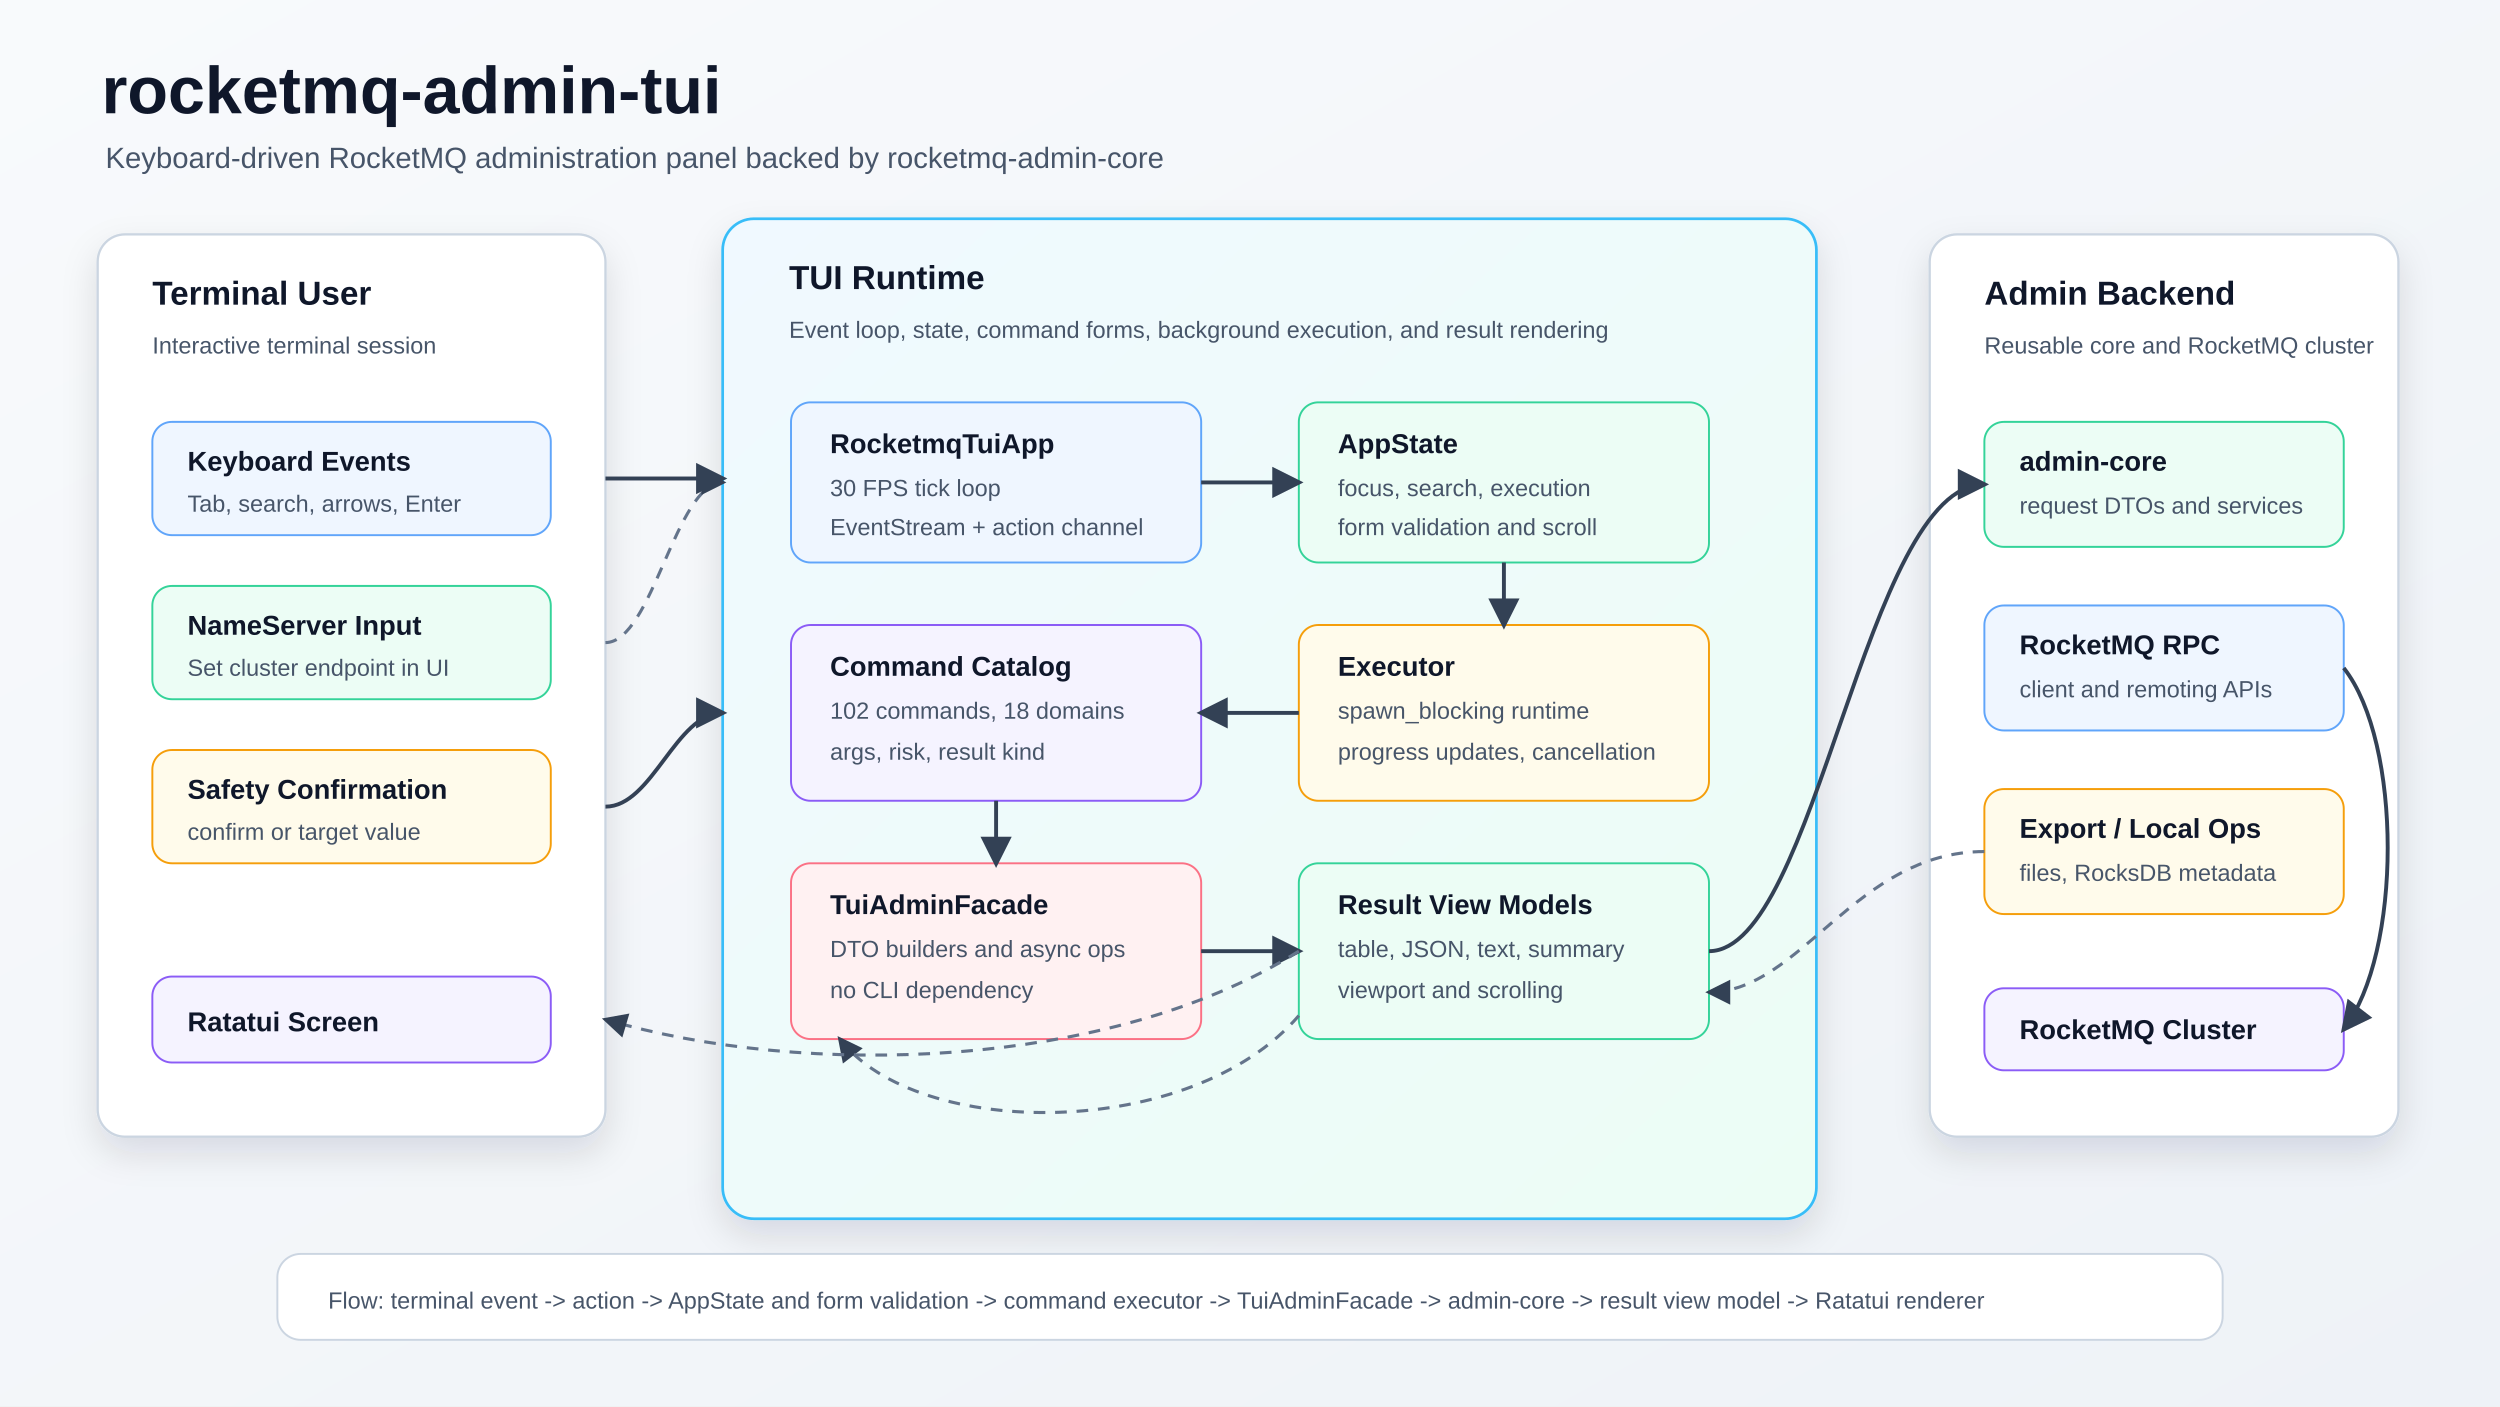
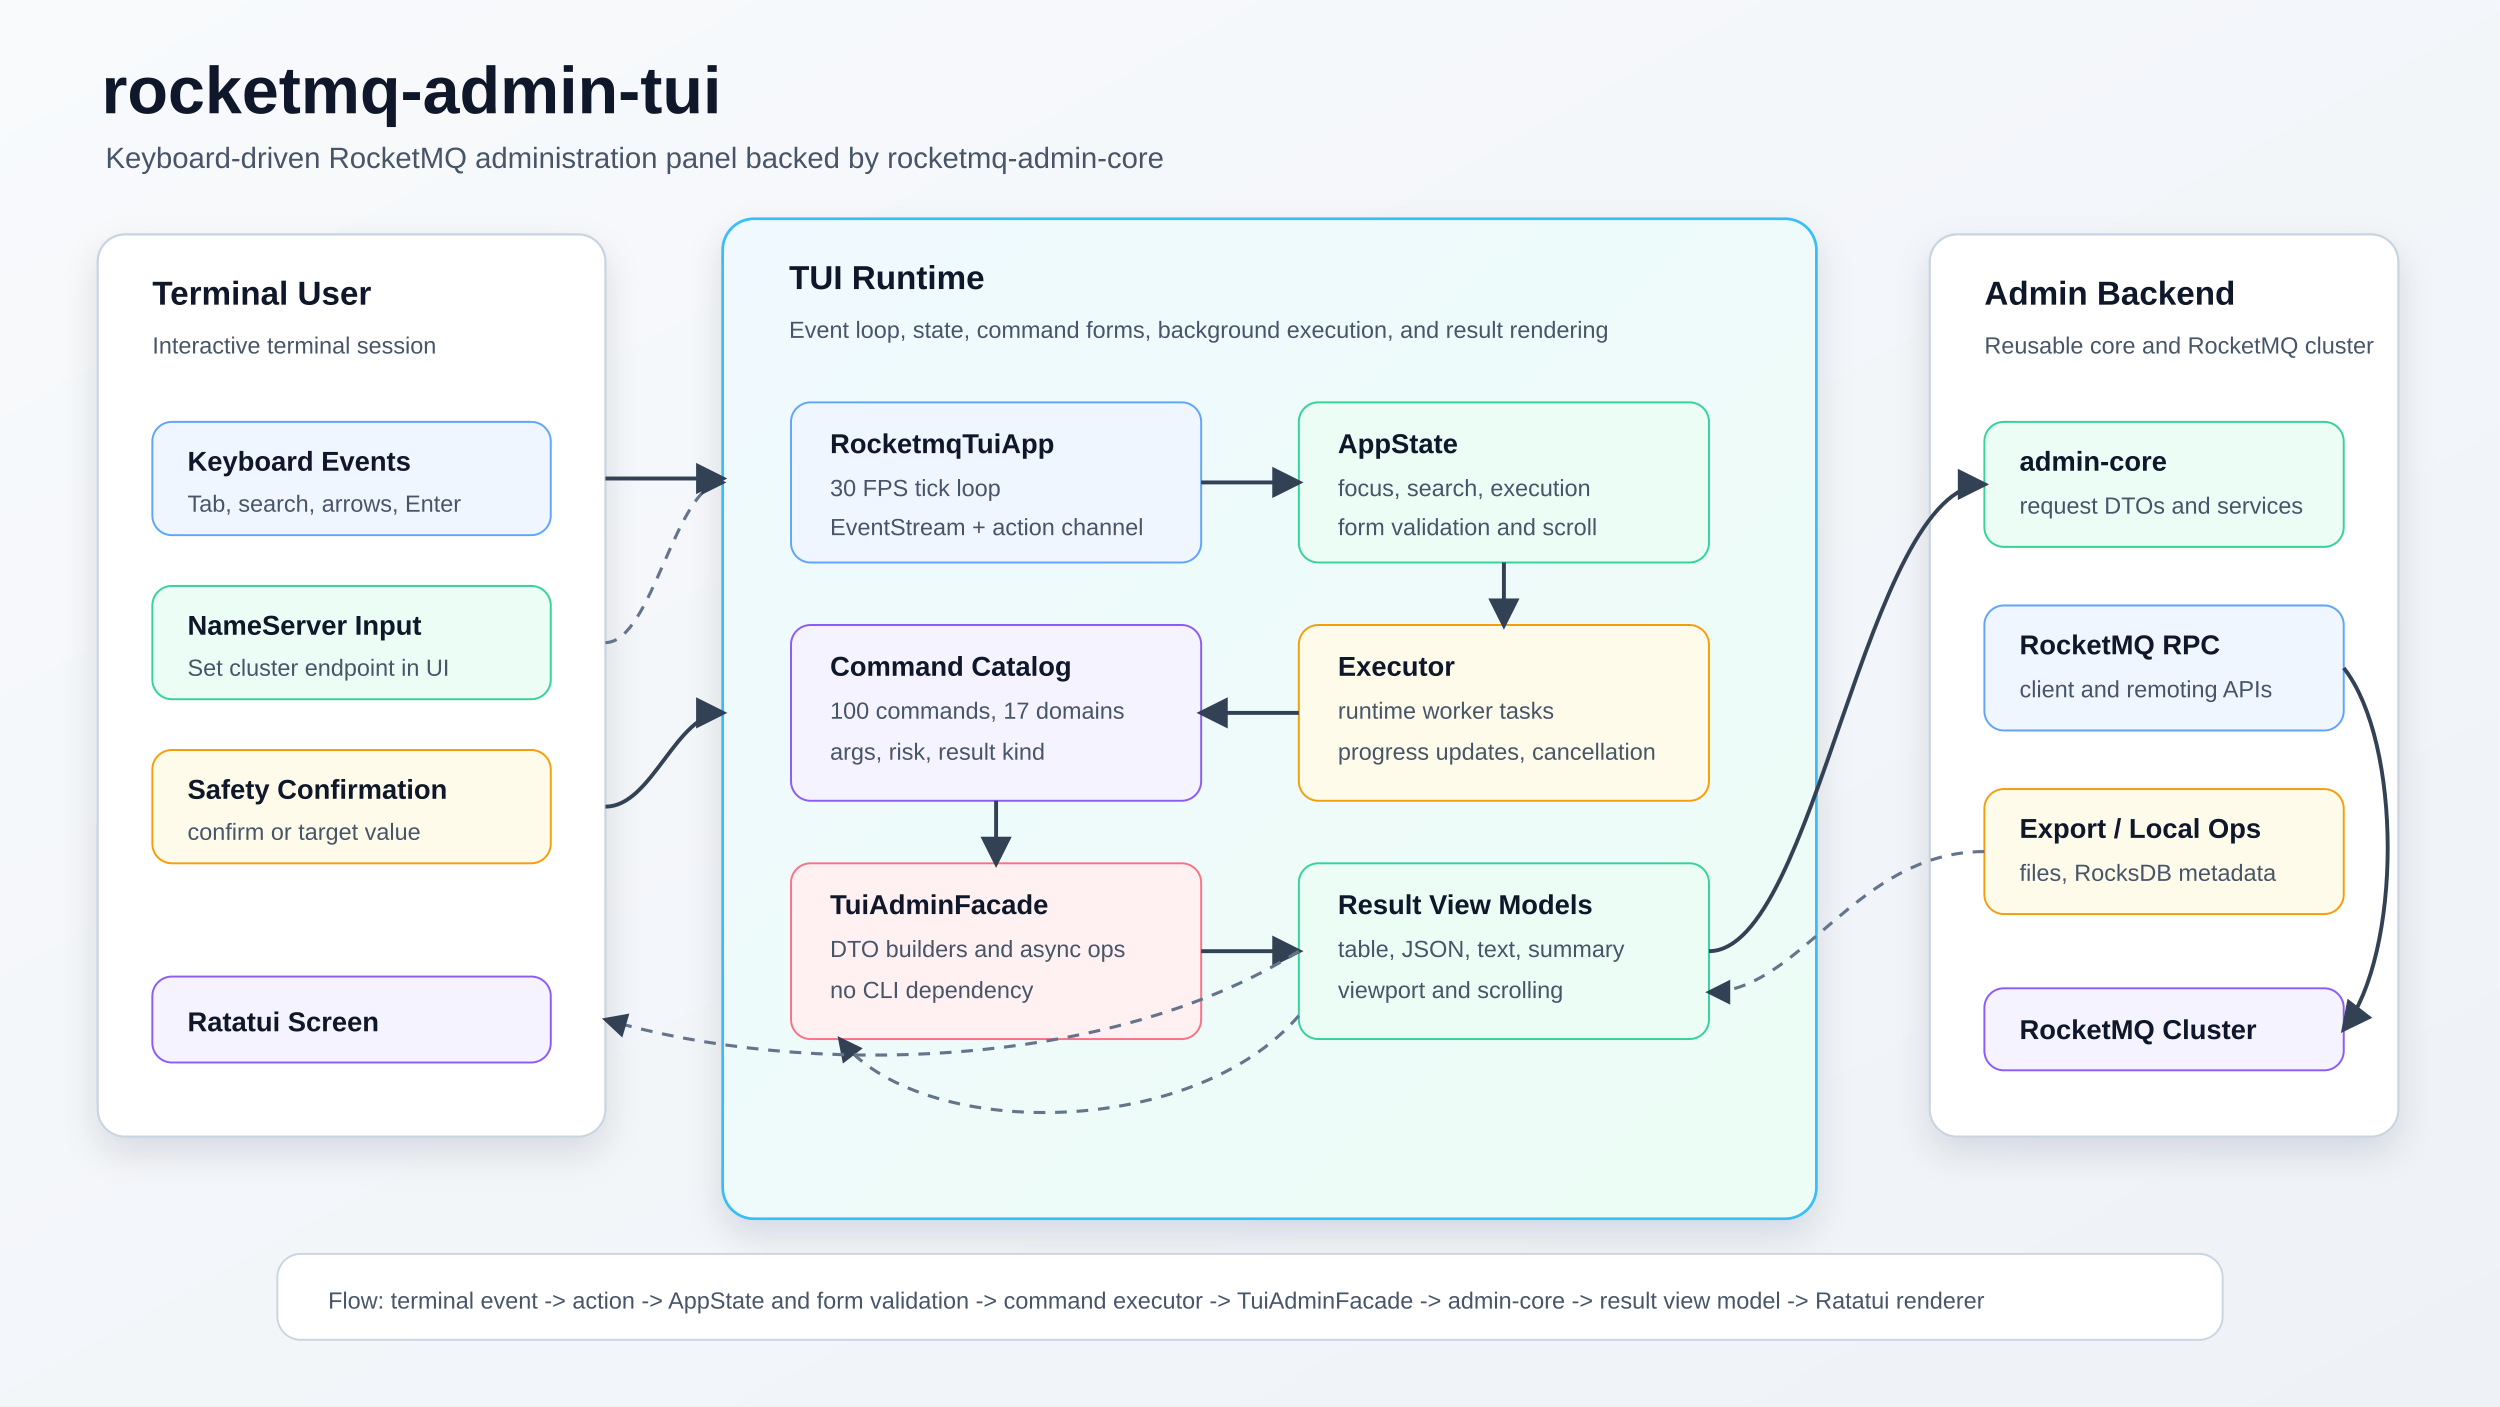
<svg xmlns="http://www.w3.org/2000/svg" width="1280" height="720" viewBox="0 0 1280 720" role="img" aria-labelledby="title desc">
  <defs>
    <linearGradient id="bg" x1="0" y1="0" x2="1" y2="1">
      <stop offset="0" stop-color="#f8fafc" />
      <stop offset="1" stop-color="#eef2f7" />
    </linearGradient>
    <linearGradient id="tui" x1="0" y1="0" x2="1" y2="1">
      <stop offset="0" stop-color="#f0f9ff" />
      <stop offset="1" stop-color="#ecfdf5" />
    </linearGradient>
    <filter id="shadow" x="-10%" y="-10%" width="120%" height="130%">
      <feDropShadow dx="0" dy="8" stdDeviation="9" flood-color="#0f172a" flood-opacity="0.12" />
    </filter>
    <marker id="arrow" viewBox="0 0 10 10" refX="8.5" refY="5" markerWidth="8" markerHeight="8" orient="auto-start-reverse">
      <path d="M 0 0 L 10 5 L 0 10 z" fill="#334155" />
    </marker>
    <style>
      text { font-family: "Segoe UI", Arial, sans-serif; fill: #0f172a; }
      .title { font-size: 34px; font-weight: 700; }
      .subtitle { font-size: 15px; fill: #475569; }
      .section-title { font-size: 17px; font-weight: 700; }
      .label { font-size: 14px; font-weight: 600; }
      .small { font-size: 12px; fill: #475569; }
      .tiny { font-size: 11px; fill: #64748b; }
      .panel { fill: #ffffff; stroke: #cbd5e1; stroke-width: 1.2; rx: 14; filter: url(#shadow); }
      .tui-panel { fill: url(#tui); stroke: #38bdf8; stroke-width: 1.4; rx: 16; filter: url(#shadow); }
      .box { fill: #ffffff; stroke: #94a3b8; stroke-width: 1; rx: 10; }
      .accent-blue { fill: #eff6ff; stroke: #60a5fa; }
      .accent-green { fill: #ecfdf5; stroke: #34d399; }
      .accent-amber { fill: #fffbeb; stroke: #f59e0b; }
      .accent-rose { fill: #fff1f2; stroke: #fb7185; }
      .accent-violet { fill: #f5f3ff; stroke: #8b5cf6; }
      .arrow { stroke: #334155; stroke-width: 2; fill: none; marker-end: url(#arrow); }
      .arrow-light { stroke: #64748b; stroke-width: 1.6; fill: none; marker-end: url(#arrow); stroke-dasharray: 6 5; }
    </style>
  </defs>
  <rect width="1280" height="720" fill="url(#bg)" />
  <text x="52" y="58" class="title">rocketmq-admin-tui</text>
  <text x="54" y="86" class="subtitle">Keyboard-driven RocketMQ administration panel backed by rocketmq-admin-core</text>
  <rect x="50" y="120" width="260" height="462" class="panel" />
  <text x="78" y="156" class="section-title">Terminal User</text>
  <text x="78" y="181" class="small">Interactive terminal session</text>
  <rect x="78" y="216" width="204" height="58" class="box accent-blue" />
  <text x="96" y="241" class="label">Keyboard Events</text>
  <text x="96" y="262" class="small">Tab, search, arrows, Enter</text>
  <rect x="78" y="300" width="204" height="58" class="box accent-green" />
  <text x="96" y="325" class="label">NameServer Input</text>
  <text x="96" y="346" class="small">Set cluster endpoint in UI</text>
  <rect x="78" y="384" width="204" height="58" class="box accent-amber" />
  <text x="96" y="409" class="label">Safety Confirmation</text>
  <text x="96" y="430" class="small">confirm or target value</text>
  <rect x="78" y="500" width="204" height="44" class="box accent-violet" />
  <text x="96" y="528" class="label">Ratatui Screen</text>
  <rect x="370" y="112" width="560" height="512" class="tui-panel" />
  <text x="404" y="148" class="section-title">TUI Runtime</text>
  <text x="404" y="173" class="small">Event loop, state, command forms, background execution, and result rendering</text>
  <rect x="405" y="206" width="210" height="82" class="box accent-blue" />
  <text x="425" y="232" class="label">RocketmqTuiApp</text>
  <text x="425" y="254" class="small">30 FPS tick loop</text>
  <text x="425" y="274" class="small">EventStream + action channel</text>
  <rect x="665" y="206" width="210" height="82" class="box accent-green" />
  <text x="685" y="232" class="label">AppState</text>
  <text x="685" y="254" class="small">focus, search, execution</text>
  <text x="685" y="274" class="small">form validation and scroll</text>
  <rect x="405" y="320" width="210" height="90" class="box accent-violet" />
  <text x="425" y="346" class="label">Command Catalog</text>
-   <text x="425" y="368" class="small">102 commands, 18 domains</text>
+   <text x="425" y="368" class="small">100 commands, 17 domains</text>
  <text x="425" y="389" class="small">args, risk, result kind</text>
  <rect x="665" y="320" width="210" height="90" class="box accent-amber" />
  <text x="685" y="346" class="label">Executor</text>
-   <text x="685" y="368" class="small">spawn_blocking runtime</text>
+   <text x="685" y="368" class="small">runtime worker tasks</text>
  <text x="685" y="389" class="small">progress updates, cancellation</text>
  <rect x="405" y="442" width="210" height="90" class="box accent-rose" />
  <text x="425" y="468" class="label">TuiAdminFacade</text>
  <text x="425" y="490" class="small">DTO builders and async ops</text>
  <text x="425" y="511" class="small">no CLI dependency</text>
  <rect x="665" y="442" width="210" height="90" class="box accent-green" />
  <text x="685" y="468" class="label">Result View Models</text>
  <text x="685" y="490" class="small">table, JSON, text, summary</text>
  <text x="685" y="511" class="small">viewport and scrolling</text>
  <path d="M 615 247 L 665 247" class="arrow" />
  <path d="M 770 288 L 770 320" class="arrow" />
  <path d="M 665 365 L 615 365" class="arrow" />
  <path d="M 510 410 L 510 442" class="arrow" />
  <path d="M 615 487 L 665 487" class="arrow" />
  <path d="M 665 520 C 610 584 470 584 430 532" class="arrow-light" />
  <rect x="988" y="120" width="240" height="462" class="panel" />
  <text x="1016" y="156" class="section-title">Admin Backend</text>
  <text x="1016" y="181" class="small">Reusable core and RocketMQ cluster</text>
  <rect x="1016" y="216" width="184" height="64" class="box accent-green" />
  <text x="1034" y="241" class="label">admin-core</text>
  <text x="1034" y="263" class="small">request DTOs and services</text>
  <rect x="1016" y="310" width="184" height="64" class="box accent-blue" />
  <text x="1034" y="335" class="label">RocketMQ RPC</text>
  <text x="1034" y="357" class="small">client and remoting APIs</text>
  <rect x="1016" y="404" width="184" height="64" class="box accent-amber" />
  <text x="1034" y="429" class="label">Export / Local Ops</text>
  <text x="1034" y="451" class="small">files, RocksDB metadata</text>
  <rect x="1016" y="506" width="184" height="42" class="box accent-violet" />
  <text x="1034" y="532" class="label">RocketMQ Cluster</text>
  <path d="M 310 245 C 334 245 346 245 370 245" class="arrow" />
  <path d="M 310 329 C 334 329 346 247 370 247" class="arrow-light" />
  <path d="M 310 413 C 334 413 346 365 370 365" class="arrow" />
  <path d="M 665 487 C 568 548 412 552 310 522" class="arrow-light" />
  <path d="M 875 487 C 930 487 955 248 1016 248" class="arrow" />
  <path d="M 1200 342 C 1230 380 1230 488 1200 527" class="arrow" />
  <path d="M 1016 436 C 950 436 922 508 875 508" class="arrow-light" />
  <rect x="142" y="642" width="996" height="44" rx="12" fill="#ffffff" stroke="#cbd5e1" />
  <text x="168" y="670" class="small">Flow: terminal event -&gt; action -&gt; AppState and form validation -&gt; command executor -&gt; TuiAdminFacade -&gt; admin-core -&gt; result view model -&gt; Ratatui renderer</text>
</svg>
